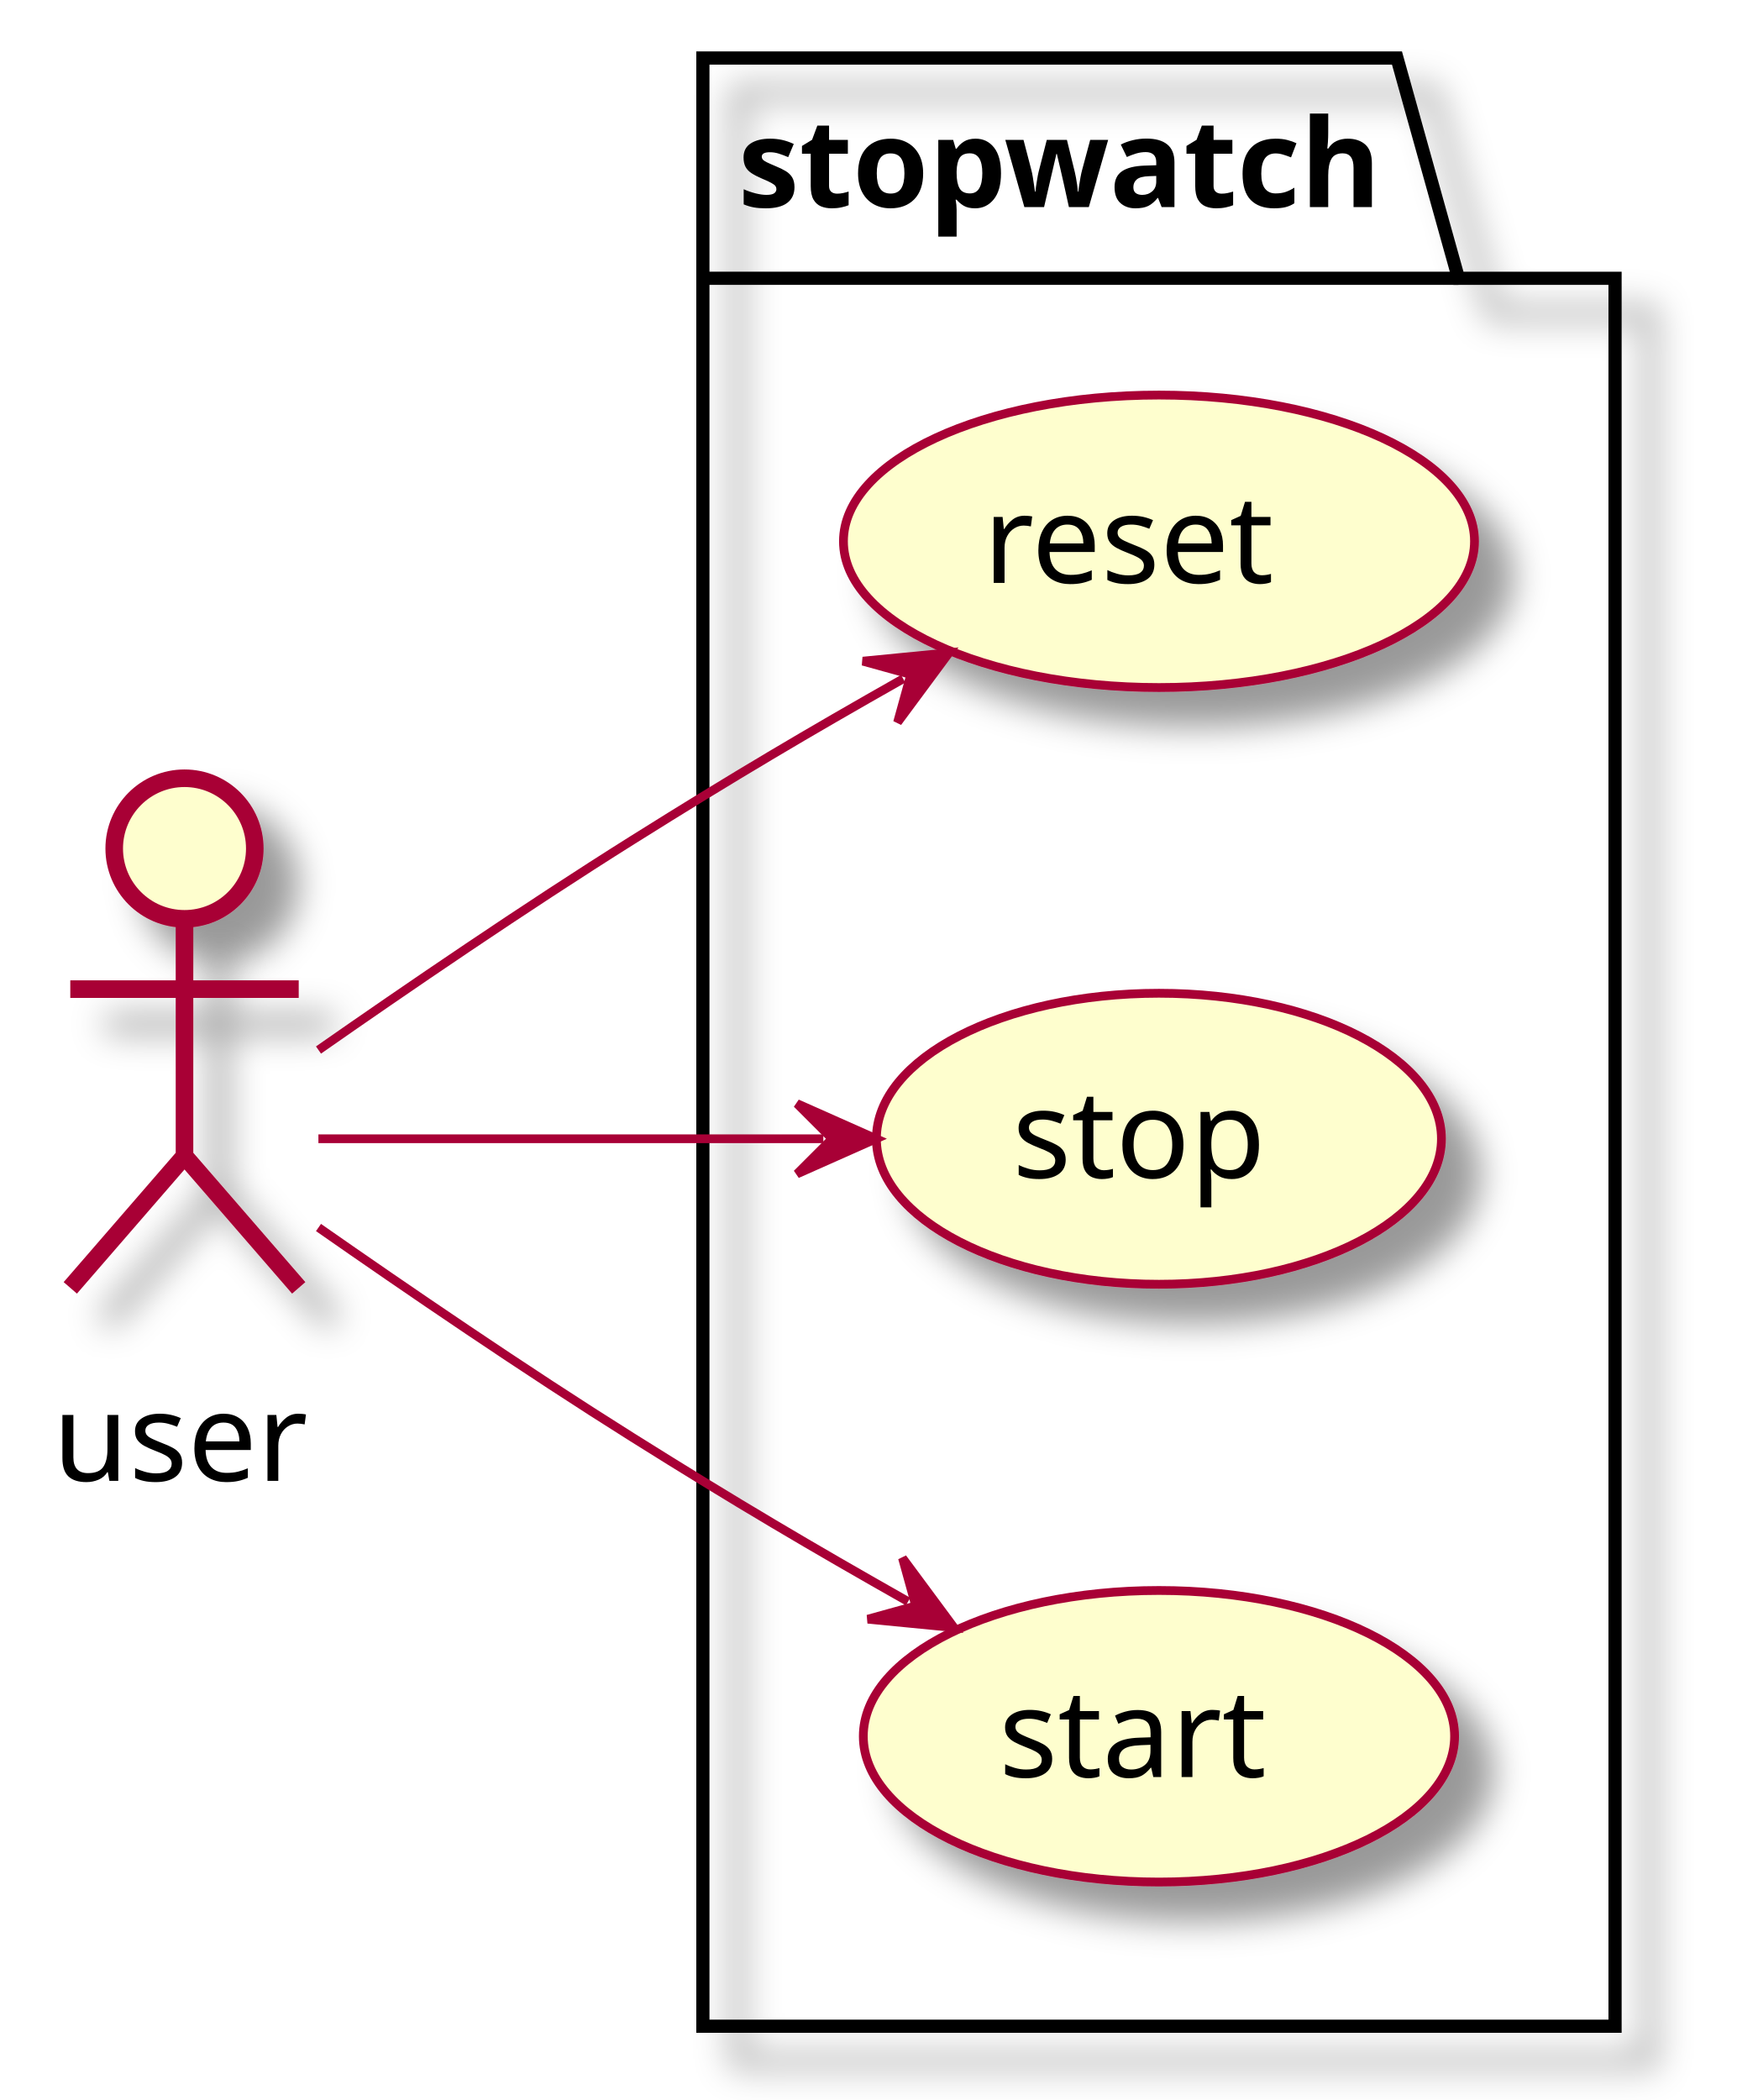
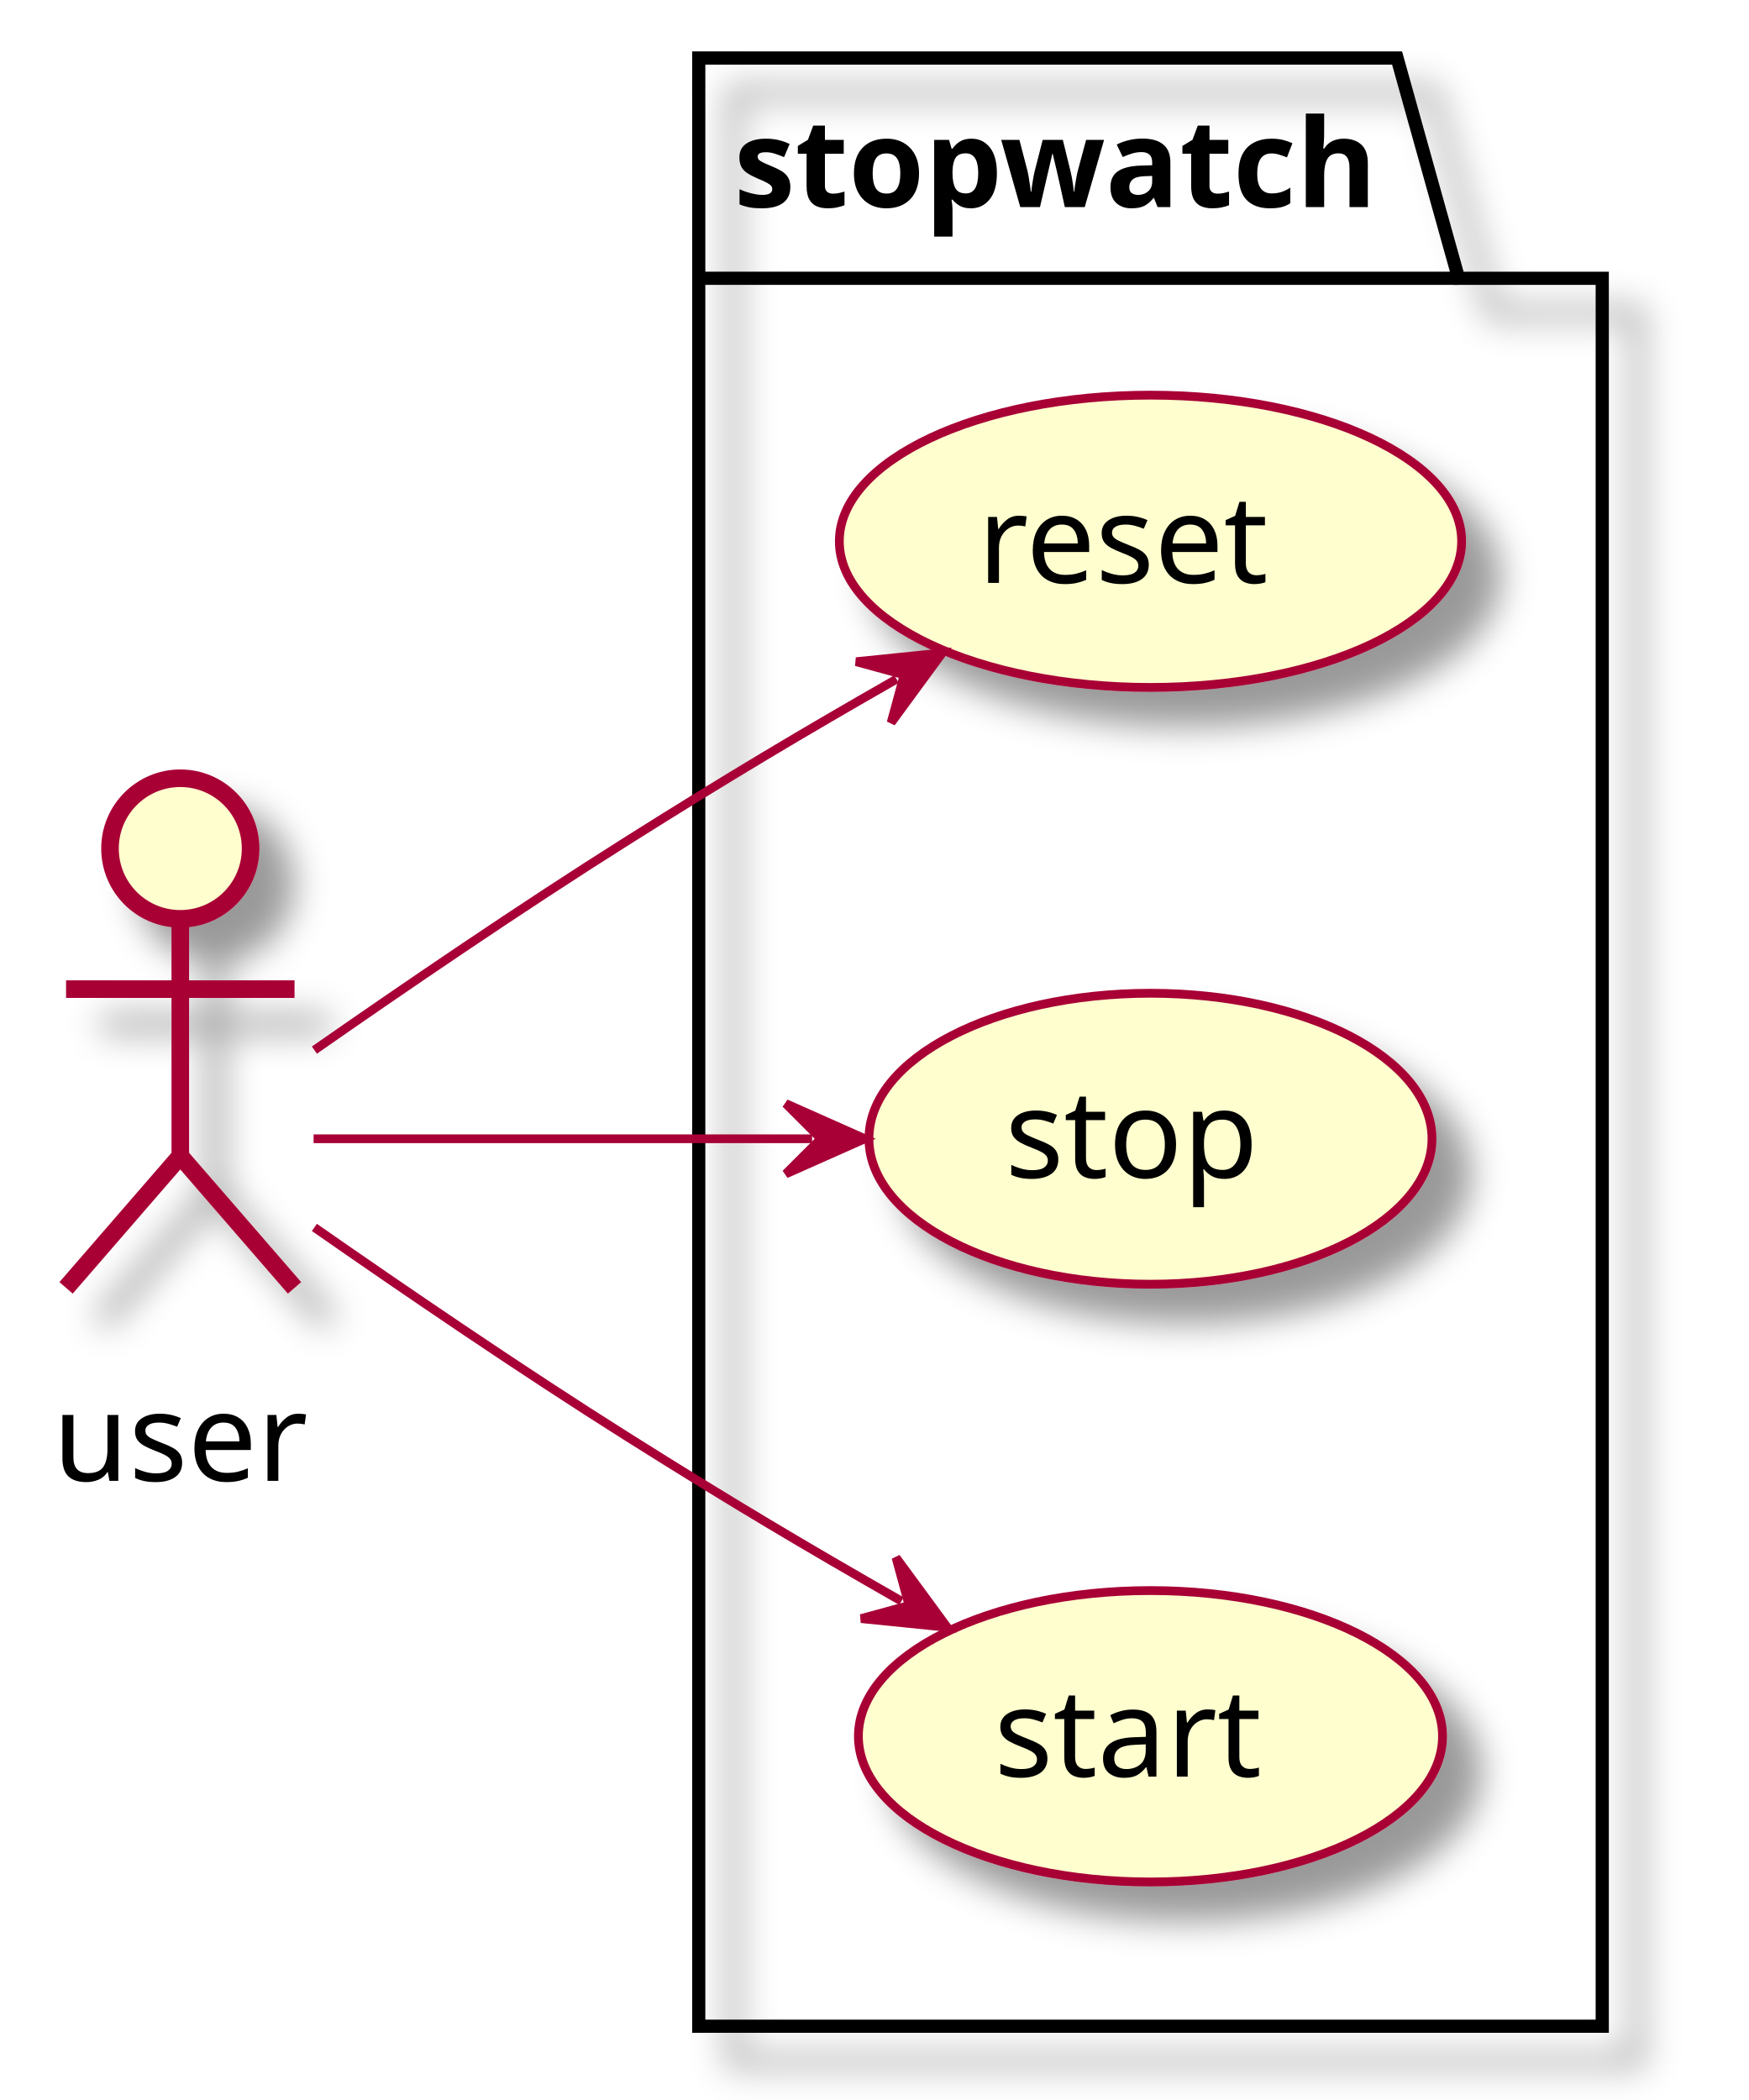
- <svg xmlns="http://www.w3.org/2000/svg" contentStyleType="text/css" height="956px" preserveAspectRatio="none" style="width:800px;height:956px;background:#FFFFFF;" version="1.1" viewBox="0 0 800 956" width="800px" zoomAndPan="magnify">
+ <svg xmlns="http://www.w3.org/2000/svg" contentStyleType="text/css" height="956px" preserveAspectRatio="none" style="width:796px;height:956px;background:#FFFFFF;" version="1.1" viewBox="0 0 796 956" width="796px" zoomAndPan="magnify">
  <defs>
    <filter height="300%" id="f1ily5avxtnmda" width="300%" x="-1" y="-1">
      <feGaussianBlur result="blurOut" stdDeviation="8.0" />
      <feColorMatrix in="blurOut" result="blurOut2" type="matrix" values="0 0 0 0 0 0 0 0 0 0 0 0 0 0 0 0 0 0 .4 0" />
      <feOffset dx="16.0" dy="16.0" in="blurOut2" result="blurOut3" />
      <feBlend in="SourceGraphic" in2="blurOut3" mode="normal" />
    </filter>
  </defs>
  <g>
    <g id="cluster_stopwatch">
-       <polygon fill="none" filter="url(#f1ily5avxtnmda)" points="320,26.408,636,26.408,664,126.68,735.28,126.68,735.28,922.408,320,922.408,320,26.408" style="stroke:#000000;stroke-width:6.0;" />
-       <line style="stroke:#000000;stroke-width:6.0;" x1="320" x2="664" y1="126.68" y2="126.68" />
-       <text fill="#000000" font-family="sans-serif" font-size="56" font-weight="bold" lengthAdjust="spacing" textLength="292" x="336" y="94.272">stopwatch</text>
+       <polygon fill="none" filter="url(#f1ily5avxtnmda)" points="318.072,26.408,635.959,26.408,663.959,126.68,729.352,126.68,729.352,922.408,318.072,922.408,318.072,26.408" style="stroke:#000000;stroke-width:6.0;" />
+       <line style="stroke:#000000;stroke-width:6.0;" x1="318.072" x2="663.959" y1="126.68" y2="126.68" />
+       <text fill="#000000" font-family="sans-serif" font-size="56" font-weight="bold" lengthAdjust="spacing" textLength="293.887" x="334.072" y="94.272">stopwatch</text>
    </g>
    <g id="elem_start">
-       <ellipse cx="527.637" cy="790.412" fill="#FEFECE" filter="url(#f1ily5avxtnmda)" rx="134.597" ry="66.365" style="stroke:#A80036;stroke-width:4.0;" />
-       <text fill="#000000" font-family="sans-serif" font-size="56" lengthAdjust="spacing" textLength="124" x="454.727" y="808.979">start</text>
+       <ellipse cx="523.699" cy="790.416" fill="#FEFECE" filter="url(#f1ily5avxtnmda)" rx="132.947" ry="66.328" style="stroke:#A80036;stroke-width:4.0;" />
+       <text fill="#000000" font-family="sans-serif" font-size="56" lengthAdjust="spacing" textLength="121.8" x="452.496" y="808.772">start</text>
    </g>
    <g id="elem_stop">
-       <ellipse cx="527.623" cy="518.406" fill="#FEFECE" filter="url(#f1ily5avxtnmda)" rx="128.623" ry="66.238" style="stroke:#A80036;stroke-width:4.0;" />
-       <text fill="#000000" font-family="sans-serif" font-size="56" lengthAdjust="spacing" textLength="116" x="460.88" y="536.2">stop</text>
+       <ellipse cx="523.699" cy="518.396" fill="#FEFECE" filter="url(#f1ily5avxtnmda)" rx="128.148" ry="66.229" style="stroke:#A80036;stroke-width:4.0;" />
+       <text fill="#000000" font-family="sans-serif" font-size="56" lengthAdjust="spacing" textLength="115.36" x="457.445" y="536.128">stop</text>
    </g>
    <g id="elem_reset">
-       <ellipse cx="527.649" cy="246.419" fill="#FEFECE" filter="url(#f1ily5avxtnmda)" rx="143.649" ry="66.571" style="stroke:#A80036;stroke-width:4.0;" />
-       <text fill="#000000" font-family="sans-serif" font-size="56" lengthAdjust="spacing" textLength="136" x="447.649" y="265.351">reset</text>
+       <ellipse cx="523.709" cy="246.415" fill="#FEFECE" filter="url(#f1ily5avxtnmda)" rx="141.637" ry="66.527" style="stroke:#A80036;stroke-width:4.0;" />
+       <text fill="#000000" font-family="sans-serif" font-size="56" lengthAdjust="spacing" textLength="133.335" x="445.042" y="265.347">reset</text>
    </g>
    <g id="elem_user">
-       <ellipse cx="84" cy="386.288" fill="#FEFECE" filter="url(#f1ily5avxtnmda)" rx="32" ry="32" style="stroke:#A80036;stroke-width:8.0;" />
-       <path d="M84,418.288 L84,526.288 M32,450.288 L136,450.288 M84,526.288 L32,586.288 M84,526.288 L136,586.288 " fill="none" filter="url(#f1ily5avxtnmda)" style="stroke:#A80036;stroke-width:8.0;" />
-       <text fill="#000000" font-family="sans-serif" font-size="56" lengthAdjust="spacing" textLength="120" x="24" y="674.152">user</text>
+       <ellipse cx="82.072" cy="386.288" fill="#FEFECE" filter="url(#f1ily5avxtnmda)" rx="32" ry="32" style="stroke:#A80036;stroke-width:8.0;" />
+       <path d="M82.072,418.288 L82.072,526.288 M30.072,450.288 L134.072,450.288 M82.072,526.288 L30.072,586.288 M82.072,526.288 L134.072,586.288 " fill="none" filter="url(#f1ily5avxtnmda)" style="stroke:#A80036;stroke-width:8.0;" />
+       <text fill="#000000" font-family="sans-serif" font-size="56" lengthAdjust="spacing" textLength="116.144" x="24" y="674.152">user</text>
    </g>
    <g id="link_user_start">
-       <path d="M145,558.808 C184.64,586.488 238.92,623.608 288,654.408 C335.6,684.288 368.995,703.944 413.435,729.104 " fill="none" id="user-to-start" style="stroke:#A80036;stroke-width:4.0;" />
-       <polygon fill="#A80036" points="434.32,740.928,410.875,709.268,416.916,731.074,395.11,737.115,434.32,740.928" style="stroke:#A80036;stroke-width:4.0;" />
+       <path d="M143.112,558.768 C182.752,586.408 237.032,623.528 286.072,654.408 C333.312,684.168 366.313,703.743 410.353,728.903 " fill="none" id="user-to-start" style="stroke:#A80036;stroke-width:4.0;" />
+       <polygon fill="#A80036" points="431.192,740.808,407.87,709.057,413.826,730.887,391.996,736.843,431.192,740.808" style="stroke:#A80036;stroke-width:4.0;" />
    </g>
    <g id="link_user_stop">
-       <path d="M144.96,518.408 C209.08,518.408 291.2,518.408 374.84,518.408 " fill="none" id="user-to-stop" style="stroke:#A80036;stroke-width:4.0;" />
-       <polygon fill="#A80036" points="398.84,518.408,362.84,502.408,378.84,518.408,362.84,534.408,398.84,518.408" style="stroke:#A80036;stroke-width:4.0;" />
+       <path d="M142.752,518.408 C206.112,518.408 286.712,518.408 369.672,518.408 " fill="none" id="user-to-stop" style="stroke:#A80036;stroke-width:4.0;" />
+       <polygon fill="#A80036" points="393.672,518.408,357.672,502.408,373.672,518.408,357.672,534.408,393.672,518.408" style="stroke:#A80036;stroke-width:4.0;" />
    </g>
    <g id="link_user_reset">
-       <path d="M145,478.008 C184.64,450.328 238.92,413.208 288,382.408 C334.8,353.048 367.197,333.915 411.197,308.995 " fill="none" id="user-to-reset" style="stroke:#A80036;stroke-width:4.0;" />
-       <polygon fill="#A80036" points="432.08,297.168,392.87,300.987,414.677,307.024,408.64,328.831,432.08,297.168" style="stroke:#A80036;stroke-width:4.0;" />
+       <path d="M143.112,478.048 C182.752,450.408 237.032,413.288 286.072,382.408 C332.552,353.128 364.479,334.123 408.119,309.163 " fill="none" id="user-to-reset" style="stroke:#A80036;stroke-width:4.0;" />
+       <polygon fill="#A80036" points="428.952,297.248,389.758,301.233,411.591,307.178,405.646,329.01,428.952,297.248" style="stroke:#A80036;stroke-width:4.0;" />
    </g>
  </g>
</svg>
